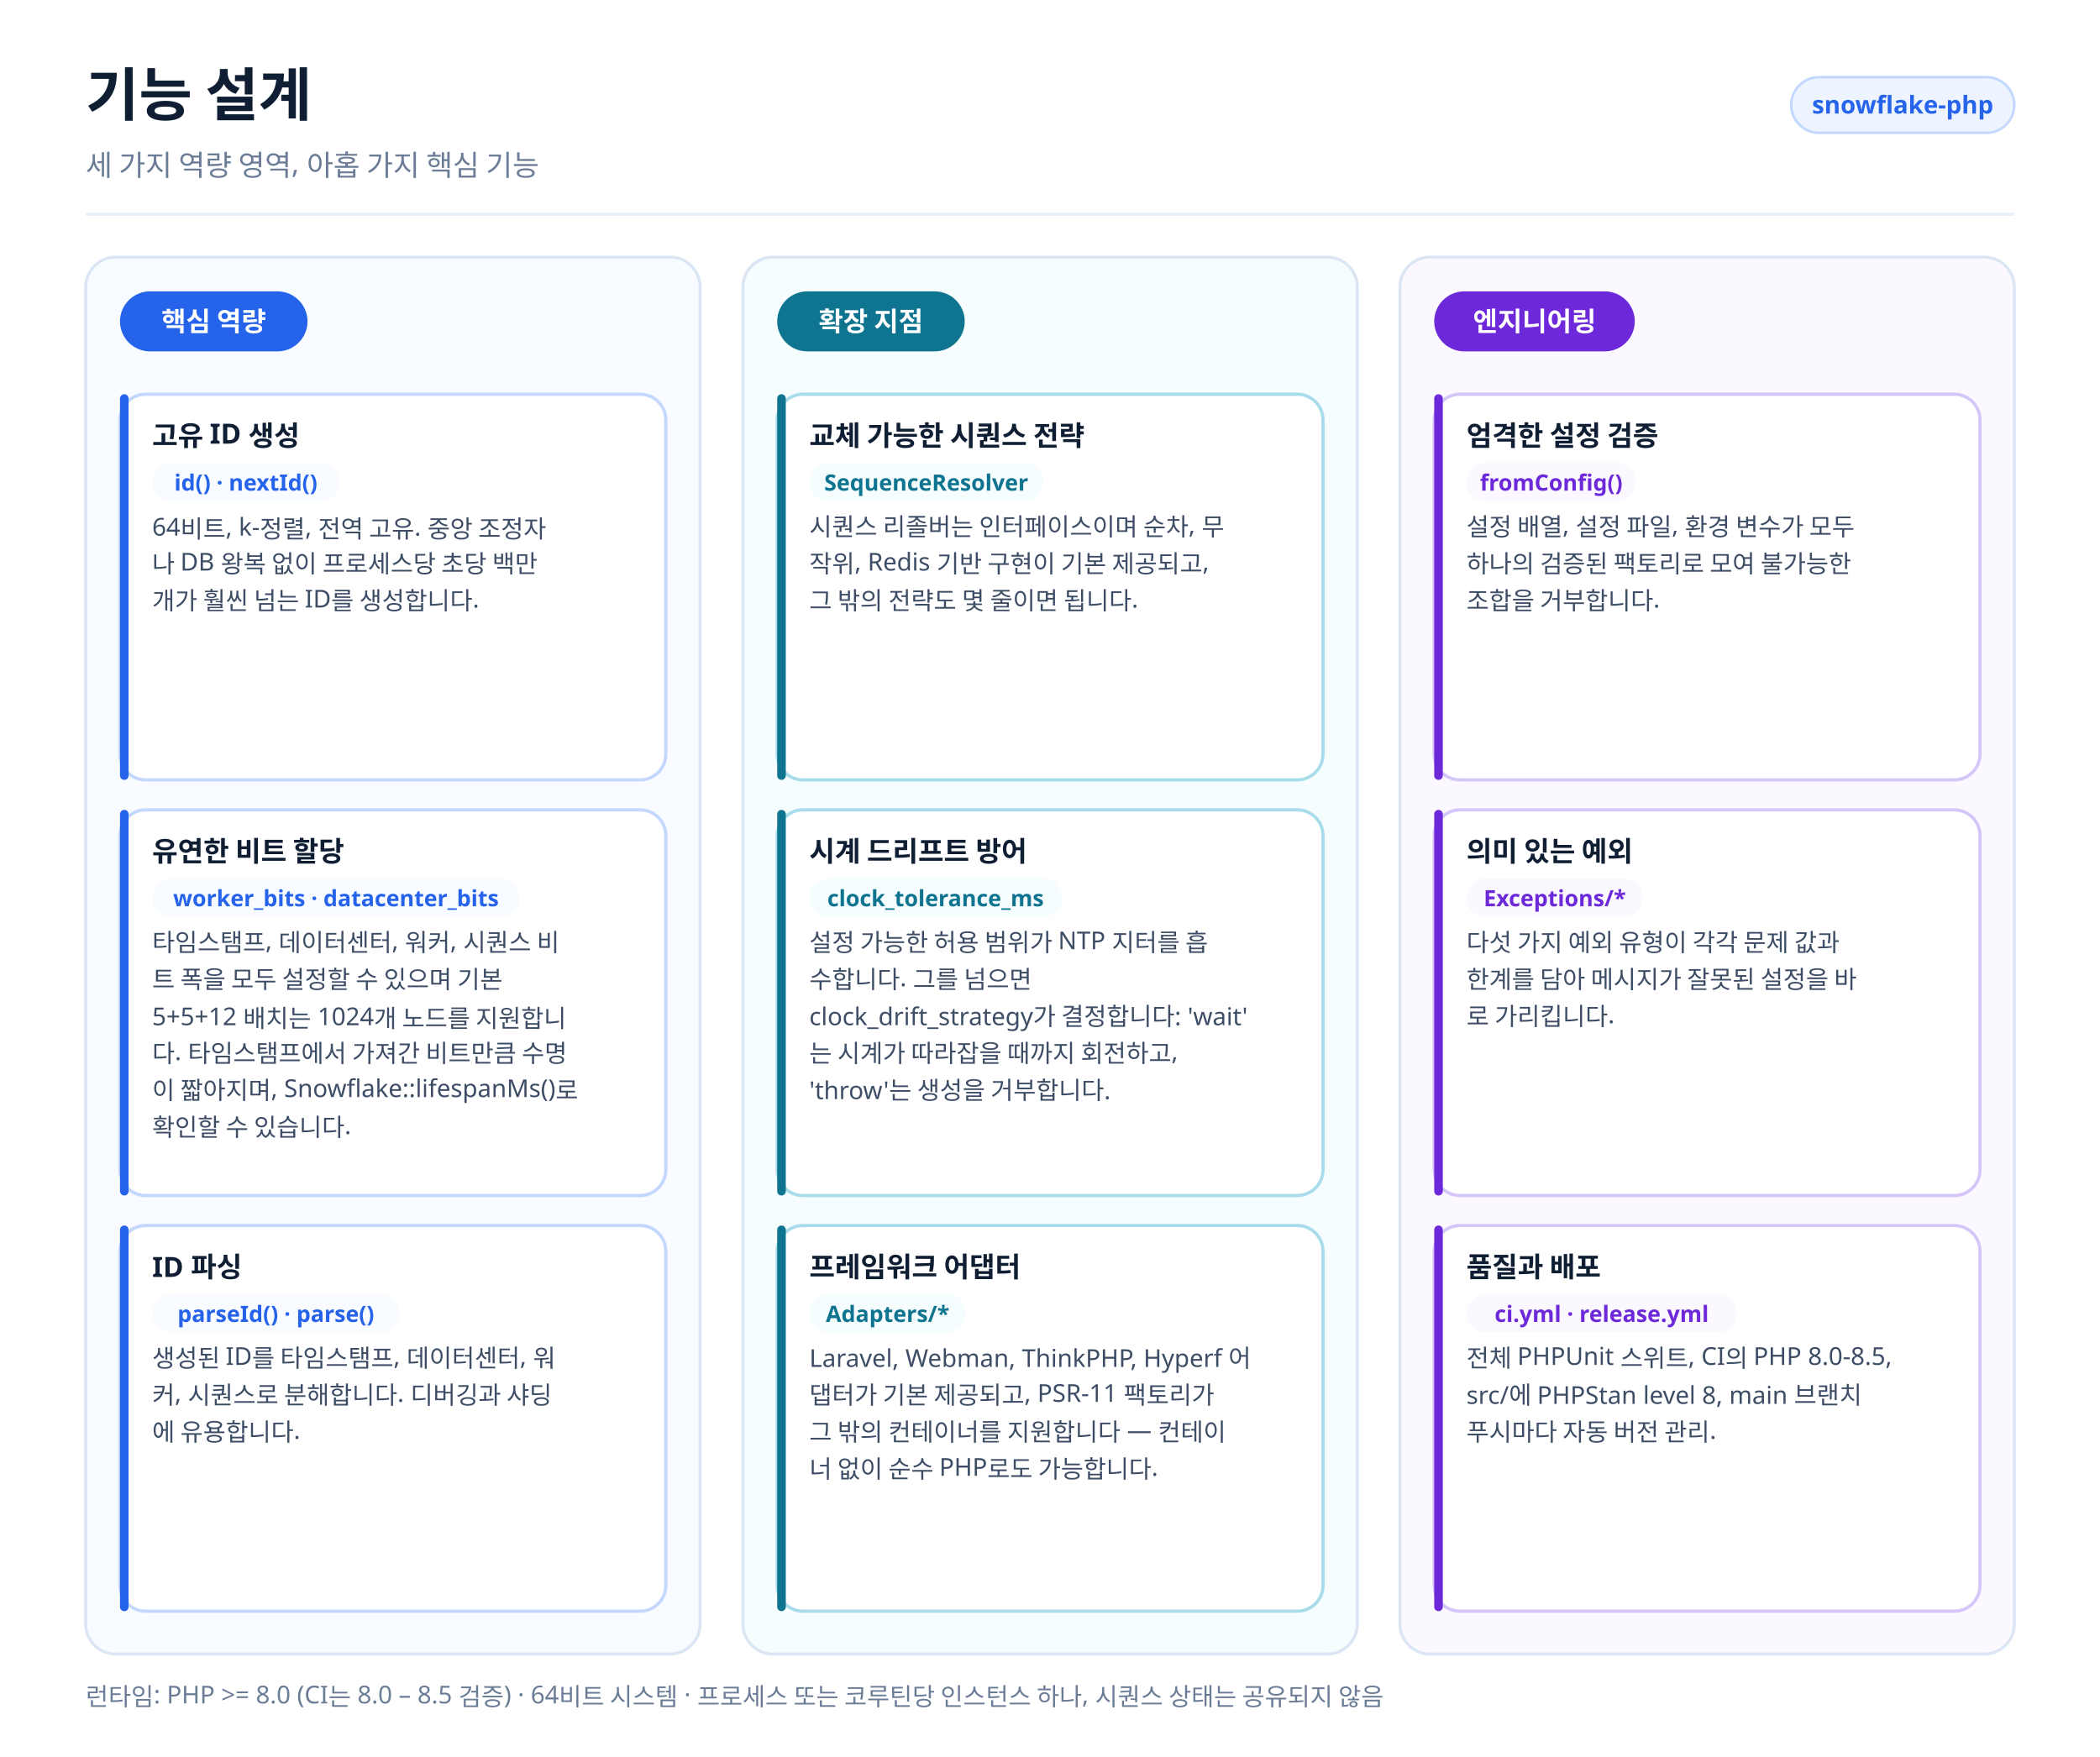
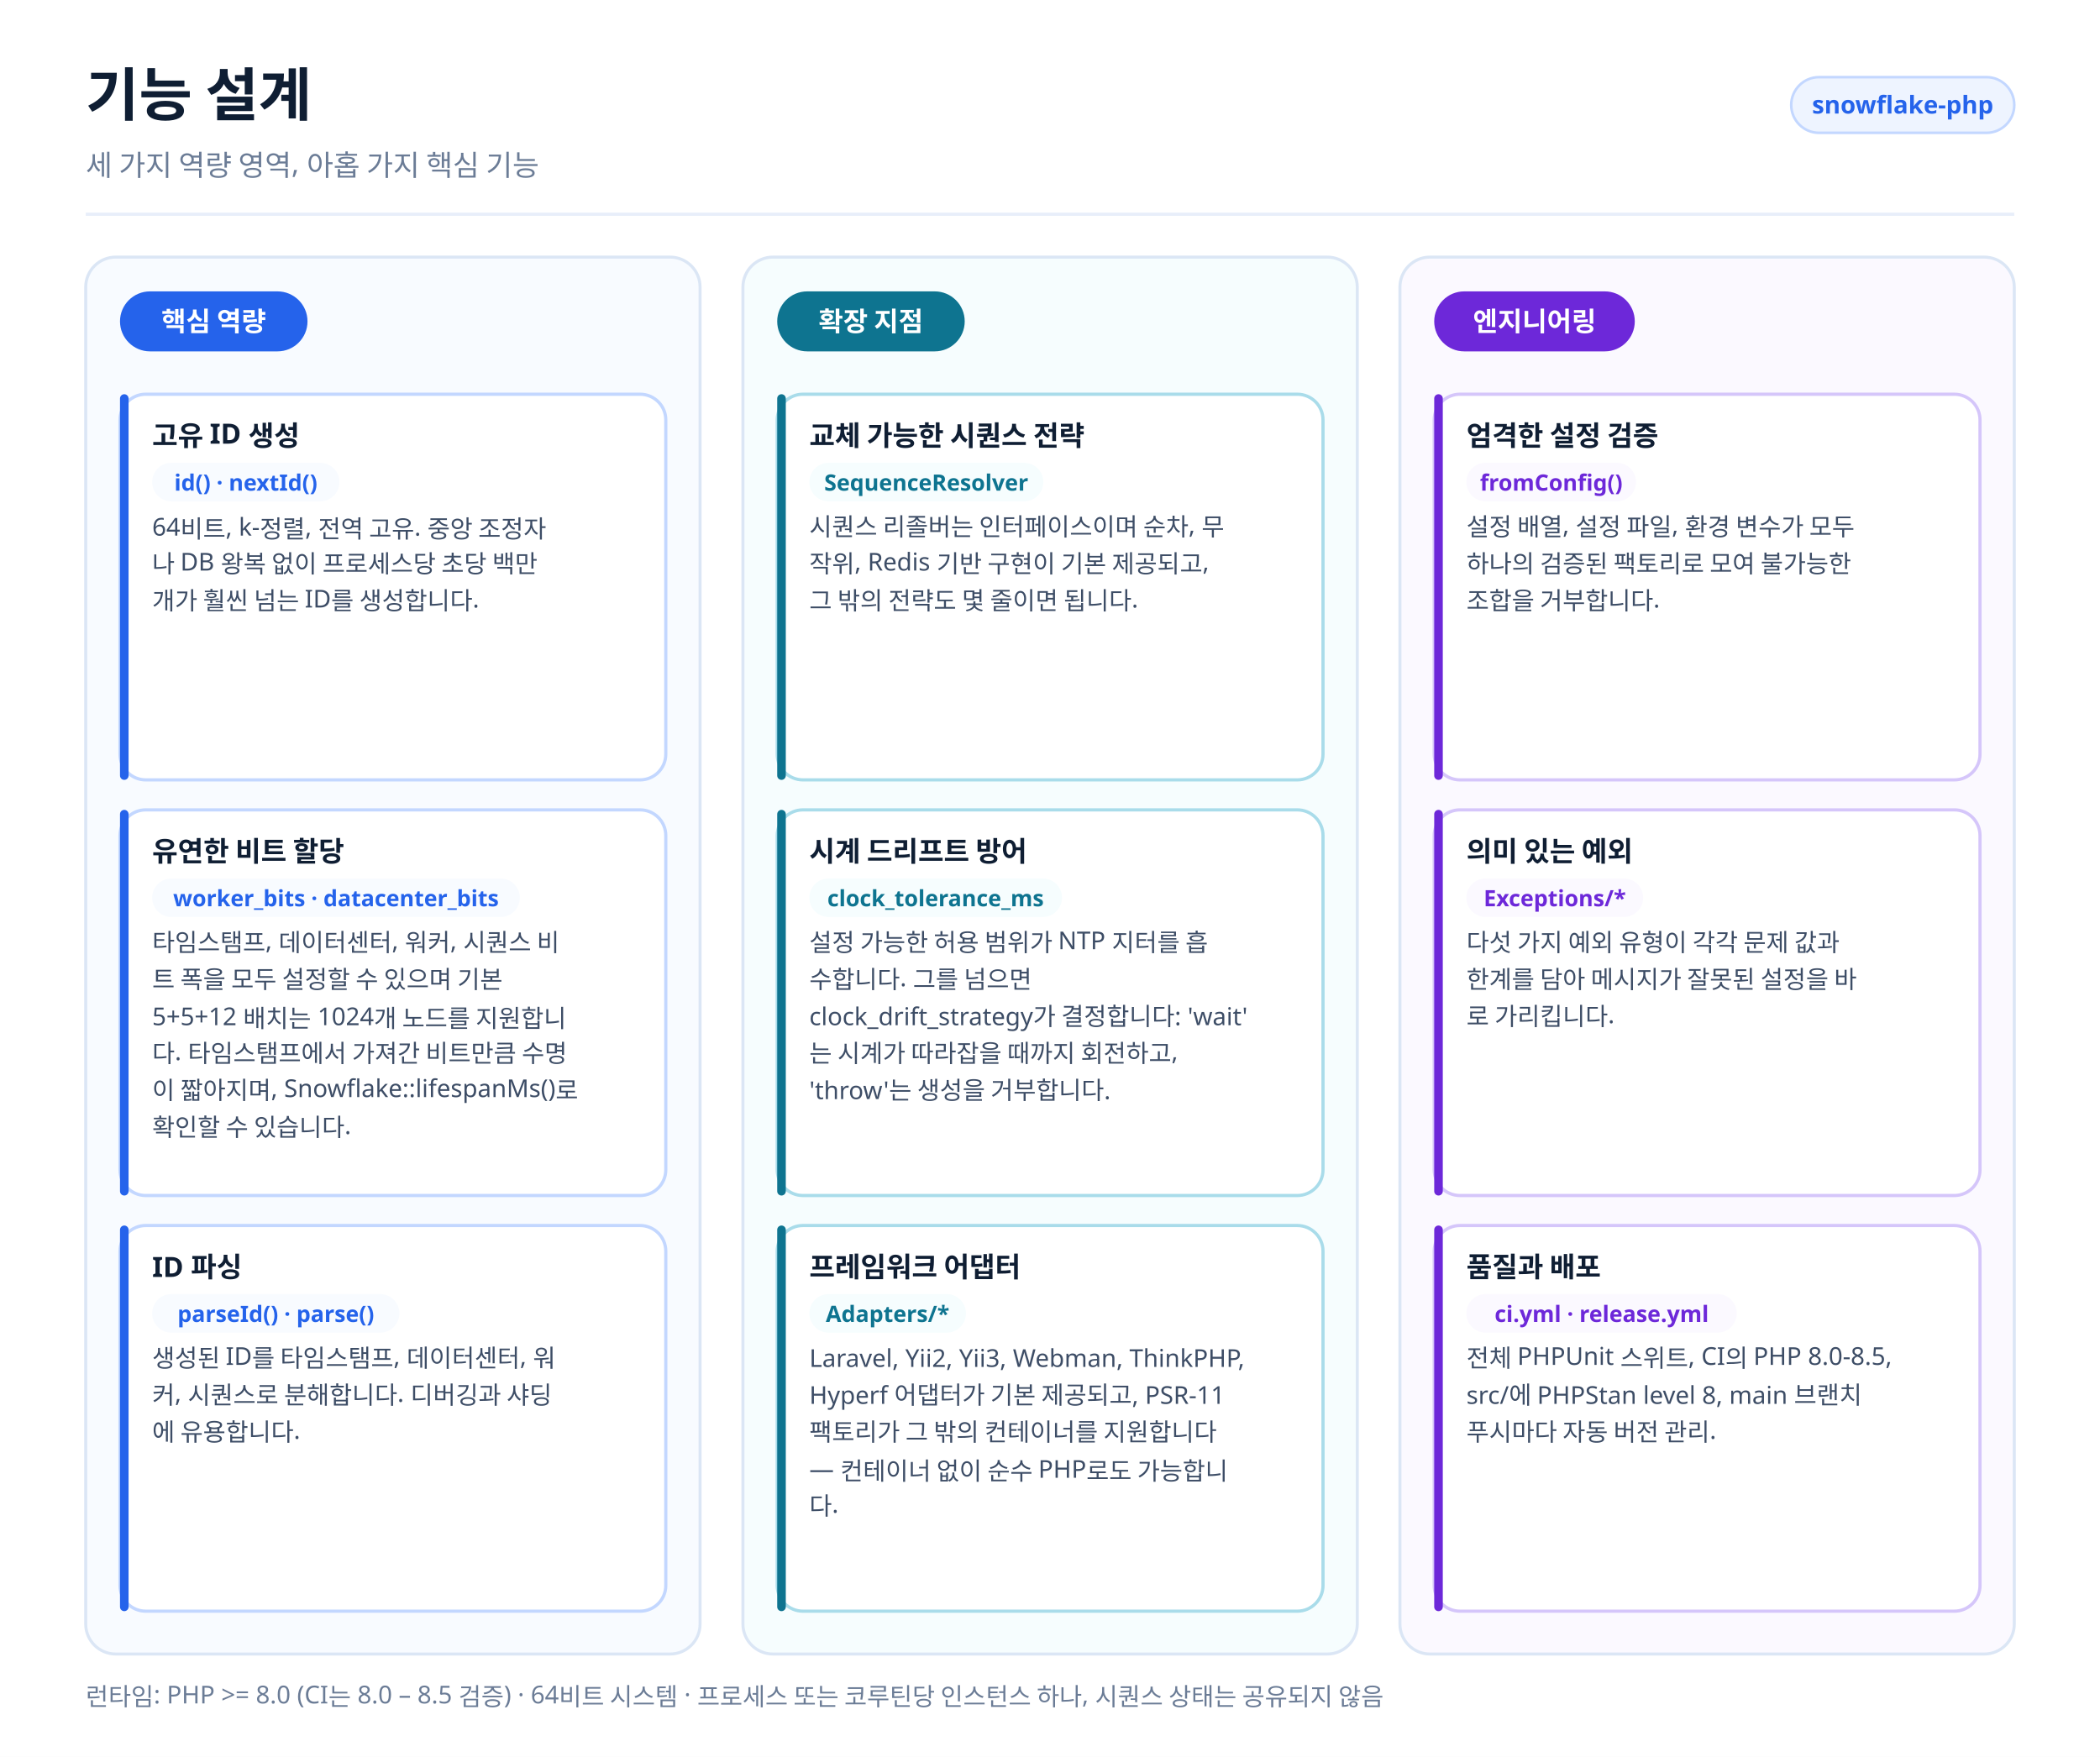
<svg xmlns="http://www.w3.org/2000/svg" viewBox="0 0 980 820" width="980" height="820" role="img" font-family="-apple-system, BlinkMacSystemFont, 'Segoe UI', 'Noto Sans', 'PingFang SC', 'Hiragino Sans', 'Yu Gothic', 'Malgun Gothic', Roboto, 'Noto Sans CJK SC', 'Source Han Sans SC', 'Microsoft YaHei', 'Kohinoor Devanagari', 'Devanagari Sangam MN', 'Nirmala UI', 'Noto Sans Devanagari', 'Bangla MN', 'Bangla Sangam MN', 'Noto Sans Bengali', 'Geeza Pro', 'Noto Sans Arabic', Arial, sans-serif">
  <defs>
</defs>
  <rect width="980" height="820" fill="#ffffff" />
  <text x="40" y="54" font-size="27.0" fill="#0f1e33" font-weight="700">기능 설계</text>
  <text x="40" y="82" font-size="13.5" fill="#6b7c96" font-weight="400">세 가지 역량 영역, 아홉 가지 핵심 기능</text>
  <line x1="40.0" y1="100.0" x2="940.0" y2="100.0" stroke="#e8eefa" stroke-width="1.5" stroke-linecap="butt" />
  <rect x="835.9" y="36.0" width="104.1" height="26.0" rx="13" fill="#eef4ff" stroke="#c3d7ff" stroke-width="1.2" />
  <text x="887.937" y="53" font-size="11.5" fill="#2563eb" font-weight="600" text-anchor="middle">snowflake-php</text>
  <rect x="40.0" y="120.0" width="286.7" height="652.0" rx="14" fill="#f8fbff" stroke="#dbe6f5" stroke-width="1.4" />
  <rect x="56.0" y="136.0" width="87.5" height="28.0" rx="14.0" fill="#2563eb" />
  <text x="99.728" y="154.5" font-size="12.5" fill="#fff" font-weight="600" text-anchor="middle">핵심 역량</text>
  <rect x="56.0" y="184.0" width="254.7" height="180.0" rx="12" fill="#ffffff" stroke="#c3d7ff" stroke-width="1.5" />
  <rect x="56.0" y="184.0" width="4.0" height="180.0" rx="2" fill="#2563eb" />
  <text x="71.0" y="208" font-size="13.0" fill="#0f1e33" font-weight="700">고유 ID 생성</text>
  <rect x="71.0" y="216.0" width="87.4" height="18.0" rx="9" fill="#f8fbff" />
  <text x="114.721" y="229" font-size="10.5" fill="#2563eb" font-weight="600" text-anchor="middle">id() · nextId()</text>
  <text x="71.0" y="250.0" font-size="11.5" fill="#3d4d66" font-weight="400">64비트, k-정렬, 전역 고유. 중앙 조정자</text>
  <text x="71.0" y="267.25" font-size="11.5" fill="#3d4d66" font-weight="400">나 DB 왕복 없이 프로세스당 초당 백만</text>
  <text x="71.0" y="284.5" font-size="11.5" fill="#3d4d66" font-weight="400">개가 훨씬 넘는 ID를 생성합니다.</text>
  <rect x="56.0" y="378.0" width="254.7" height="180.0" rx="12" fill="#ffffff" stroke="#c3d7ff" stroke-width="1.5" />
  <rect x="56.0" y="378.0" width="4.0" height="180.0" rx="2" fill="#2563eb" />
  <text x="71.0" y="402" font-size="13.0" fill="#0f1e33" font-weight="700">유연한 비트 할당</text>
  <rect x="71.0" y="410.0" width="171.6" height="18.0" rx="9" fill="#f8fbff" />
  <text x="156.781" y="423" font-size="10.5" fill="#2563eb" font-weight="600" text-anchor="middle">worker_bits · datacenter_bits</text>
  <text x="71.0" y="444.0" font-size="11.5" fill="#3d4d66" font-weight="400">타임스탬프, 데이터센터, 워커, 시퀀스 비</text>
  <text x="71.0" y="461.25" font-size="11.5" fill="#3d4d66" font-weight="400">트 폭을 모두 설정할 수 있으며 기본</text>
  <text x="71.0" y="478.5" font-size="11.5" fill="#3d4d66" font-weight="400">5+5+12 배치는 1024개 노드를 지원합니</text>
  <text x="71.0" y="495.75" font-size="11.5" fill="#3d4d66" font-weight="400">다. 타임스탬프에서 가져간 비트만큼 수명</text>
  <text x="71.0" y="513.0" font-size="11.5" fill="#3d4d66" font-weight="400">이 짧아지며, Snowflake::lifespanMs()로</text>
  <text x="71.0" y="530.25" font-size="11.5" fill="#3d4d66" font-weight="400">확인할 수 있습니다.</text>
  <rect x="56.0" y="572.0" width="254.7" height="180.0" rx="12" fill="#ffffff" stroke="#c3d7ff" stroke-width="1.5" />
  <rect x="56.0" y="572.0" width="4.0" height="180.0" rx="2" fill="#2563eb" />
  <text x="71.0" y="596" font-size="13.0" fill="#0f1e33" font-weight="700">ID 파싱</text>
  <rect x="71.0" y="604.0" width="115.4" height="18.0" rx="9" fill="#f8fbff" />
  <text x="128.723" y="617" font-size="10.5" fill="#2563eb" font-weight="600" text-anchor="middle">parseId() · parse()</text>
  <text x="71.0" y="638.0" font-size="11.5" fill="#3d4d66" font-weight="400">생성된 ID를 타임스탬프, 데이터센터, 워</text>
  <text x="71.0" y="655.25" font-size="11.5" fill="#3d4d66" font-weight="400">커, 시퀀스로 분해합니다. 디버깅과 샤딩</text>
  <text x="71.0" y="672.5" font-size="11.5" fill="#3d4d66" font-weight="400">에 유용합니다.</text>
  <rect x="346.7" y="120.0" width="286.7" height="652.0" rx="14" fill="#f6fdfe" stroke="#dbe6f5" stroke-width="1.4" />
  <rect x="362.7" y="136.0" width="87.5" height="28.0" rx="14.0" fill="#0e7490" />
  <text x="406.395" y="154.5" font-size="12.5" fill="#fff" font-weight="600" text-anchor="middle">확장 지점</text>
  <rect x="362.7" y="184.0" width="254.7" height="180.0" rx="12" fill="#ffffff" stroke="#a9dcea" stroke-width="1.5" />
  <rect x="362.7" y="184.0" width="4.0" height="180.0" rx="2" fill="#0e7490" />
  <text x="377.667" y="208" font-size="13.0" fill="#0f1e33" font-weight="700">교체 가능한 시퀀스 전략</text>
  <rect x="377.7" y="216.0" width="109.2" height="18.0" rx="9" fill="#f6fdfe" />
  <text x="432.247" y="229" font-size="10.5" fill="#0e7490" font-weight="600" text-anchor="middle">SequenceResolver</text>
  <text x="377.667" y="250.0" font-size="11.5" fill="#3d4d66" font-weight="400">시퀀스 리졸버는 인터페이스이며 순차, 무</text>
  <text x="377.667" y="267.25" font-size="11.5" fill="#3d4d66" font-weight="400">작위, Redis 기반 구현이 기본 제공되고,</text>
  <text x="377.667" y="284.5" font-size="11.5" fill="#3d4d66" font-weight="400">그 밖의 전략도 몇 줄이면 됩니다.</text>
  <rect x="362.7" y="378.0" width="254.7" height="180.0" rx="12" fill="#ffffff" stroke="#a9dcea" stroke-width="1.5" />
  <rect x="362.7" y="378.0" width="4.0" height="180.0" rx="2" fill="#0e7490" />
  <text x="377.667" y="402" font-size="13.0" fill="#0f1e33" font-weight="700">시계 드리프트 방어</text>
  <rect x="377.7" y="410.0" width="117.9" height="18.0" rx="9" fill="#f6fdfe" />
  <text x="436.602" y="423" font-size="10.5" fill="#0e7490" font-weight="600" text-anchor="middle">clock_tolerance_ms</text>
  <text x="377.667" y="444.0" font-size="11.5" fill="#3d4d66" font-weight="400">설정 가능한 허용 범위가 NTP 지터를 흡</text>
  <text x="377.667" y="461.25" font-size="11.5" fill="#3d4d66" font-weight="400">수합니다. 그를 넘으면</text>
  <text x="377.667" y="478.5" font-size="11.5" fill="#3d4d66" font-weight="400">clock_drift_strategy가 결정합니다: 'wait'</text>
  <text x="377.667" y="495.75" font-size="11.5" fill="#3d4d66" font-weight="400">는 시계가 따라잡을 때까지 회전하고,</text>
  <text x="377.667" y="513.0" font-size="11.5" fill="#3d4d66" font-weight="400">'throw'는 생성을 거부합니다.</text>
  <rect x="362.7" y="572.0" width="254.7" height="180.0" rx="12" fill="#ffffff" stroke="#a9dcea" stroke-width="1.5" />
  <rect x="362.7" y="572.0" width="4.0" height="180.0" rx="2" fill="#0e7490" />
  <text x="377.667" y="596" font-size="13.0" fill="#0f1e33" font-weight="700">프레임워크 어댑터</text>
  <rect x="377.7" y="604.0" width="73.1" height="18.0" rx="9" fill="#f6fdfe" />
  <text x="414.221" y="617" font-size="10.5" fill="#0e7490" font-weight="600" text-anchor="middle">Adapters/*</text>
-   <text x="377.667" y="638.0" font-size="11.5" fill="#3d4d66" font-weight="400">Laravel, Webman, ThinkPHP, Hyperf 어</text>
-   <text x="377.667" y="655.25" font-size="11.5" fill="#3d4d66" font-weight="400">댑터가 기본 제공되고, PSR-11 팩토리가</text>
-   <text x="377.667" y="672.5" font-size="11.5" fill="#3d4d66" font-weight="400">그 밖의 컨테이너를 지원합니다 — 컨테이</text>
-   <text x="377.667" y="689.75" font-size="11.5" fill="#3d4d66" font-weight="400">너 없이 순수 PHP로도 가능합니다.</text>
+   <text x="377.667" y="638.0" font-size="11.5" fill="#3d4d66" font-weight="400">Laravel, Yii2, Yii3, Webman, ThinkPHP,</text>
+   <text x="377.667" y="655.25" font-size="11.5" fill="#3d4d66" font-weight="400">Hyperf 어댑터가 기본 제공되고, PSR-11</text>
+   <text x="377.667" y="672.5" font-size="11.5" fill="#3d4d66" font-weight="400">팩토리가 그 밖의 컨테이너를 지원합니다</text>
+   <text x="377.667" y="689.75" font-size="11.5" fill="#3d4d66" font-weight="400">— 컨테이너 없이 순수 PHP로도 가능합니</text>
+   <text x="377.667" y="707.0" font-size="11.5" fill="#3d4d66" font-weight="400">다.</text>
  <rect x="653.3" y="120.0" width="286.7" height="652.0" rx="14" fill="#fbf9ff" stroke="#dbe6f5" stroke-width="1.4" />
  <rect x="669.3" y="136.0" width="93.6" height="28.0" rx="14.0" fill="#6d28d9" />
  <text x="716.146" y="154.5" font-size="12.5" fill="#fff" font-weight="600" text-anchor="middle">엔지니어링</text>
  <rect x="669.3" y="184.0" width="254.7" height="180.0" rx="12" fill="#ffffff" stroke="#d5c6fa" stroke-width="1.5" />
  <rect x="669.3" y="184.0" width="4.0" height="180.0" rx="2" fill="#6d28d9" />
  <text x="684.333" y="208" font-size="13.0" fill="#0f1e33" font-weight="700">엄격한 설정 검증</text>
  <rect x="684.3" y="216.0" width="79.2" height="18.0" rx="9" fill="#fbf9ff" />
  <text x="723.92" y="229" font-size="10.5" fill="#6d28d9" font-weight="600" text-anchor="middle">fromConfig()</text>
  <text x="684.333" y="250.0" font-size="11.5" fill="#3d4d66" font-weight="400">설정 배열, 설정 파일, 환경 변수가 모두</text>
  <text x="684.333" y="267.25" font-size="11.5" fill="#3d4d66" font-weight="400">하나의 검증된 팩토리로 모여 불가능한</text>
  <text x="684.333" y="284.5" font-size="11.5" fill="#3d4d66" font-weight="400">조합을 거부합니다.</text>
  <rect x="669.3" y="378.0" width="254.7" height="180.0" rx="12" fill="#ffffff" stroke="#d5c6fa" stroke-width="1.5" />
  <rect x="669.3" y="378.0" width="4.0" height="180.0" rx="2" fill="#6d28d9" />
  <text x="684.333" y="402" font-size="13.0" fill="#0f1e33" font-weight="700">의미 있는 예외</text>
  <rect x="684.3" y="410.0" width="82.5" height="18.0" rx="9" fill="#fbf9ff" />
  <text x="725.574" y="423" font-size="10.5" fill="#6d28d9" font-weight="600" text-anchor="middle">Exceptions/*</text>
  <text x="684.333" y="444.0" font-size="11.5" fill="#3d4d66" font-weight="400">다섯 가지 예외 유형이 각각 문제 값과</text>
  <text x="684.333" y="461.25" font-size="11.5" fill="#3d4d66" font-weight="400">한계를 담아 메시지가 잘못된 설정을 바</text>
  <text x="684.333" y="478.5" font-size="11.5" fill="#3d4d66" font-weight="400">로 가리킵니다.</text>
  <rect x="669.3" y="572.0" width="254.7" height="180.0" rx="12" fill="#ffffff" stroke="#d5c6fa" stroke-width="1.5" />
  <rect x="669.3" y="572.0" width="4.0" height="180.0" rx="2" fill="#6d28d9" />
  <text x="684.333" y="596" font-size="13.0" fill="#0f1e33" font-weight="700">품질과 배포</text>
  <rect x="684.3" y="604.0" width="126.2" height="18.0" rx="9" fill="#fbf9ff" />
  <text x="747.458" y="617" font-size="10.5" fill="#6d28d9" font-weight="600" text-anchor="middle">ci.yml · release.yml</text>
  <text x="684.333" y="638.0" font-size="11.5" fill="#3d4d66" font-weight="400">전체 PHPUnit 스위트, CI의 PHP 8.0-8.5,</text>
  <text x="684.333" y="655.25" font-size="11.5" fill="#3d4d66" font-weight="400">src/에 PHPStan level 8, main 브랜치</text>
  <text x="684.333" y="672.5" font-size="11.5" fill="#3d4d66" font-weight="400">푸시마다 자동 버전 관리.</text>
  <text x="40" y="796" font-size="11.5" fill="#6b7c96" font-weight="400">런타임: PHP &gt;= 8.0 (CI는 8.0 – 8.5 검증) · 64비트 시스템 · 프로세스 또는 코루틴당 인스턴스 하나, 시퀀스 상태는 공유되지 않음</text>
</svg>
